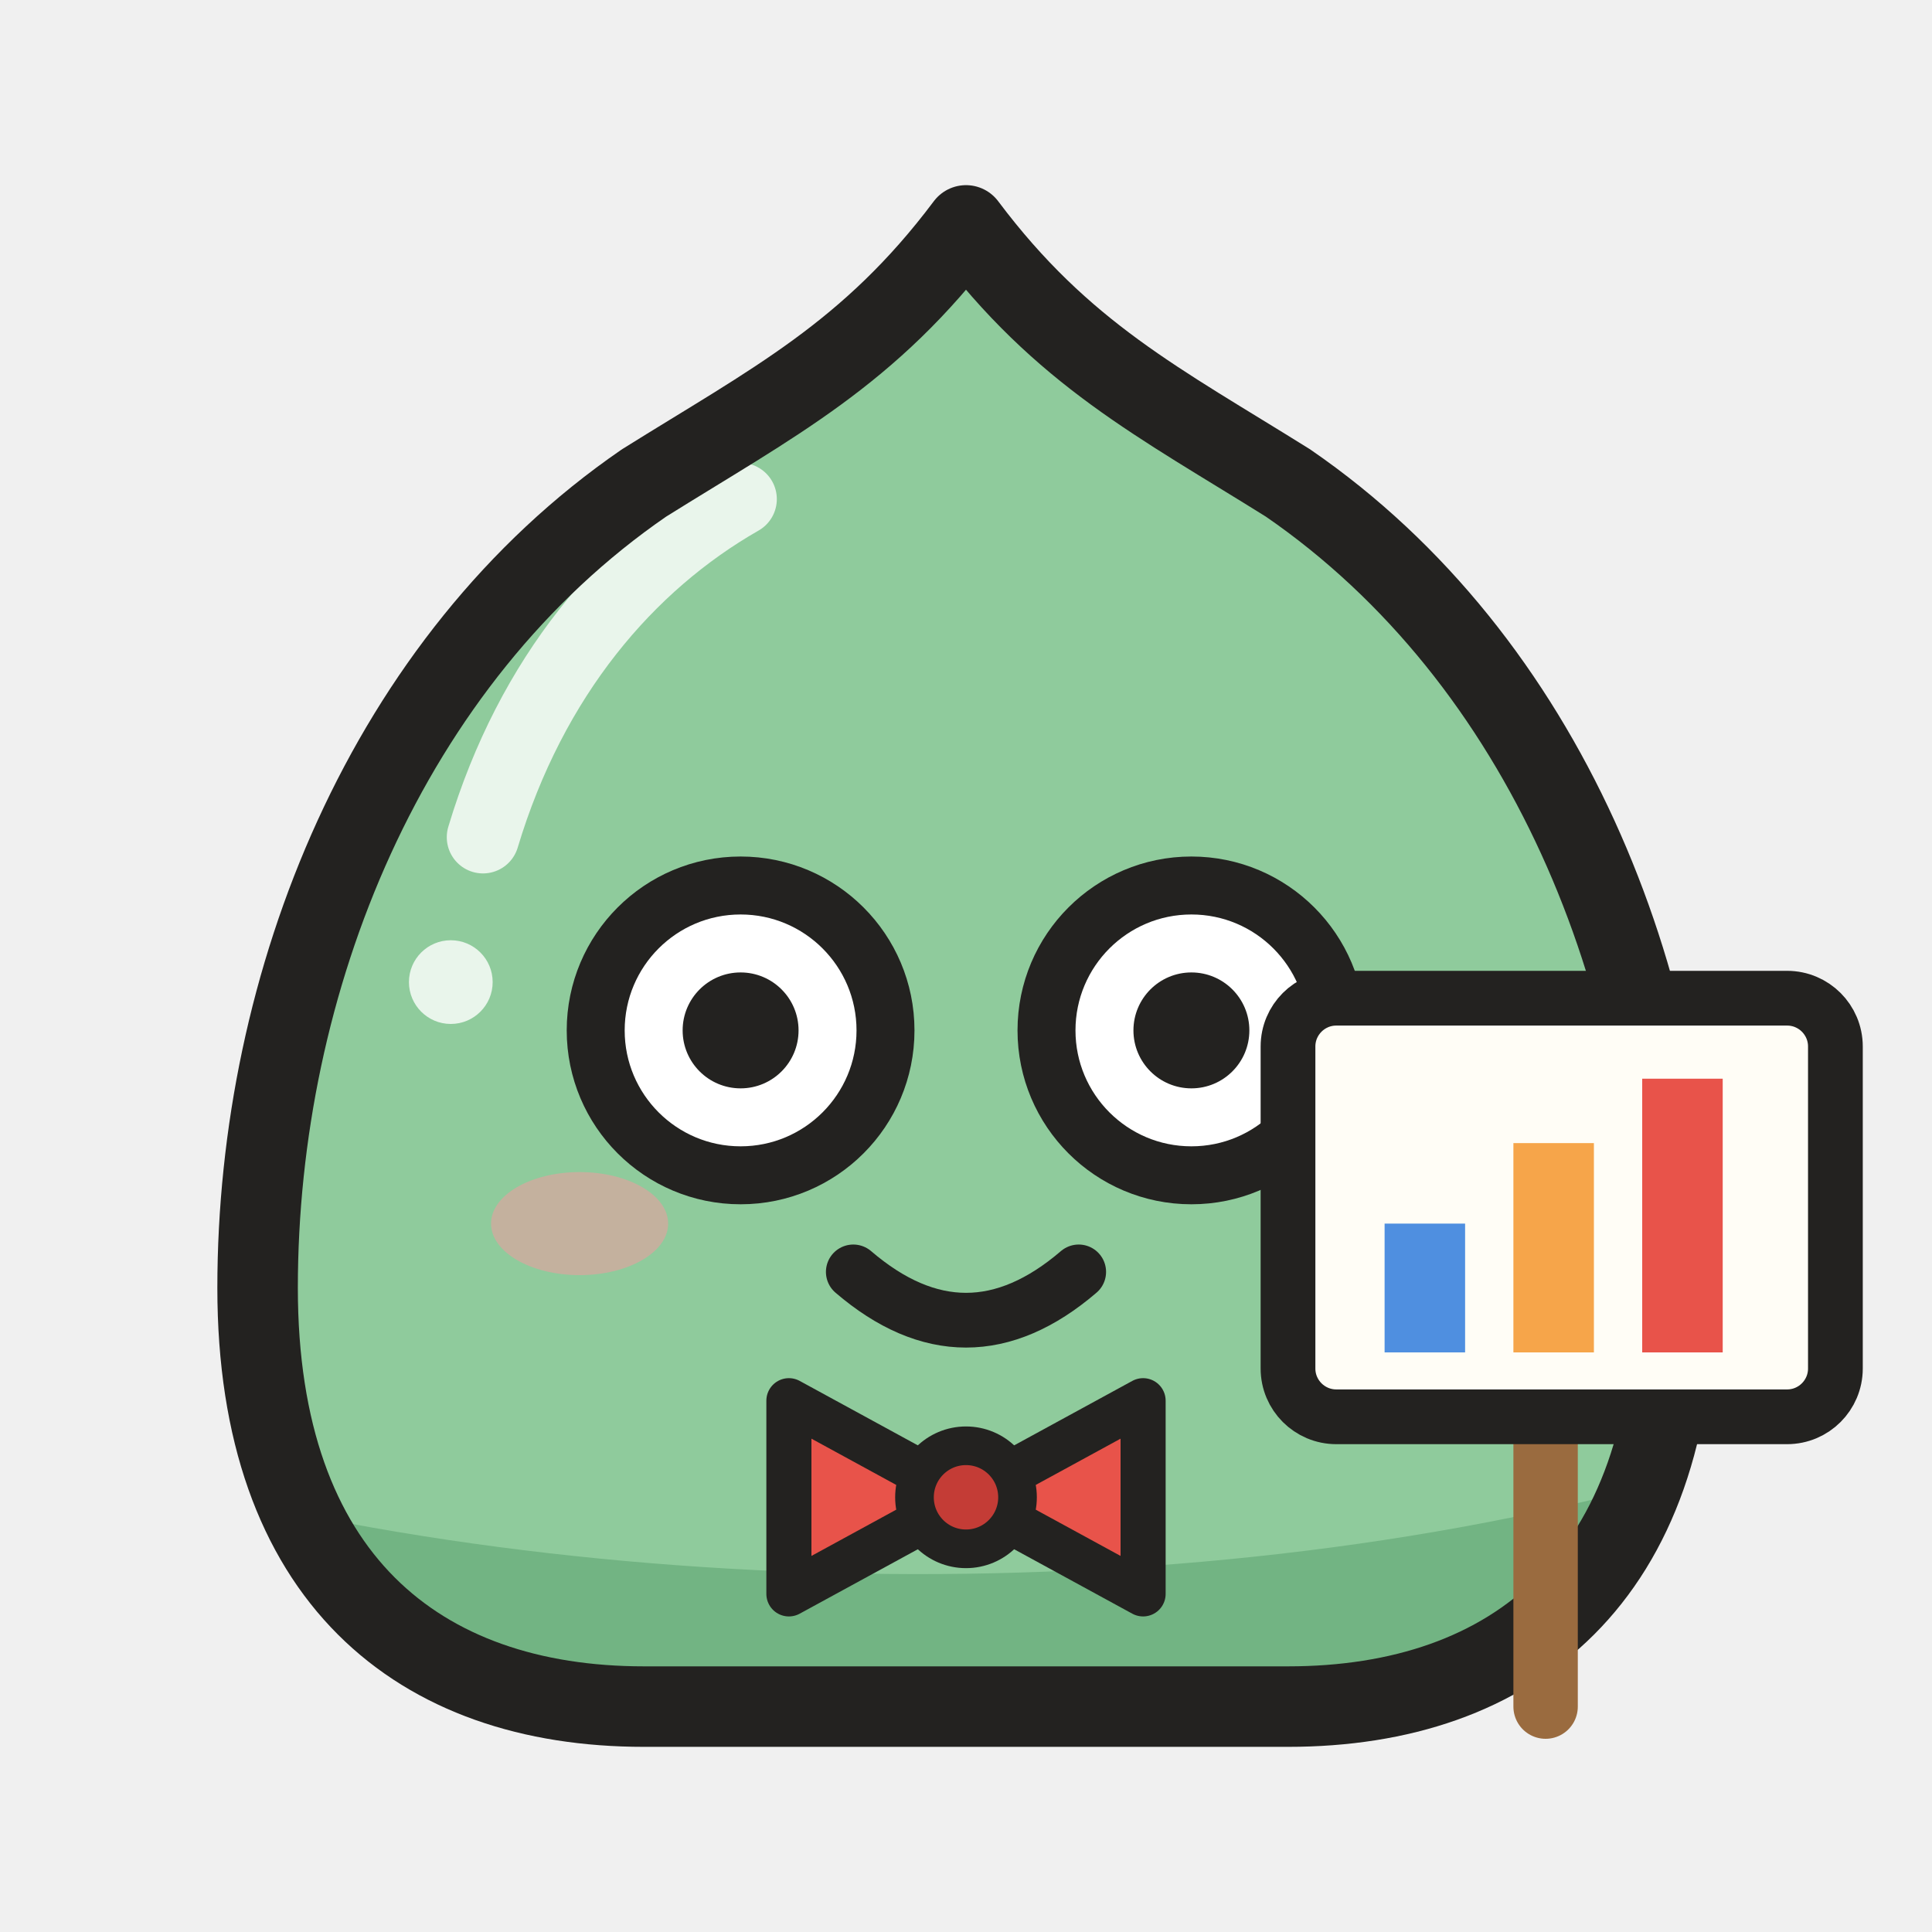
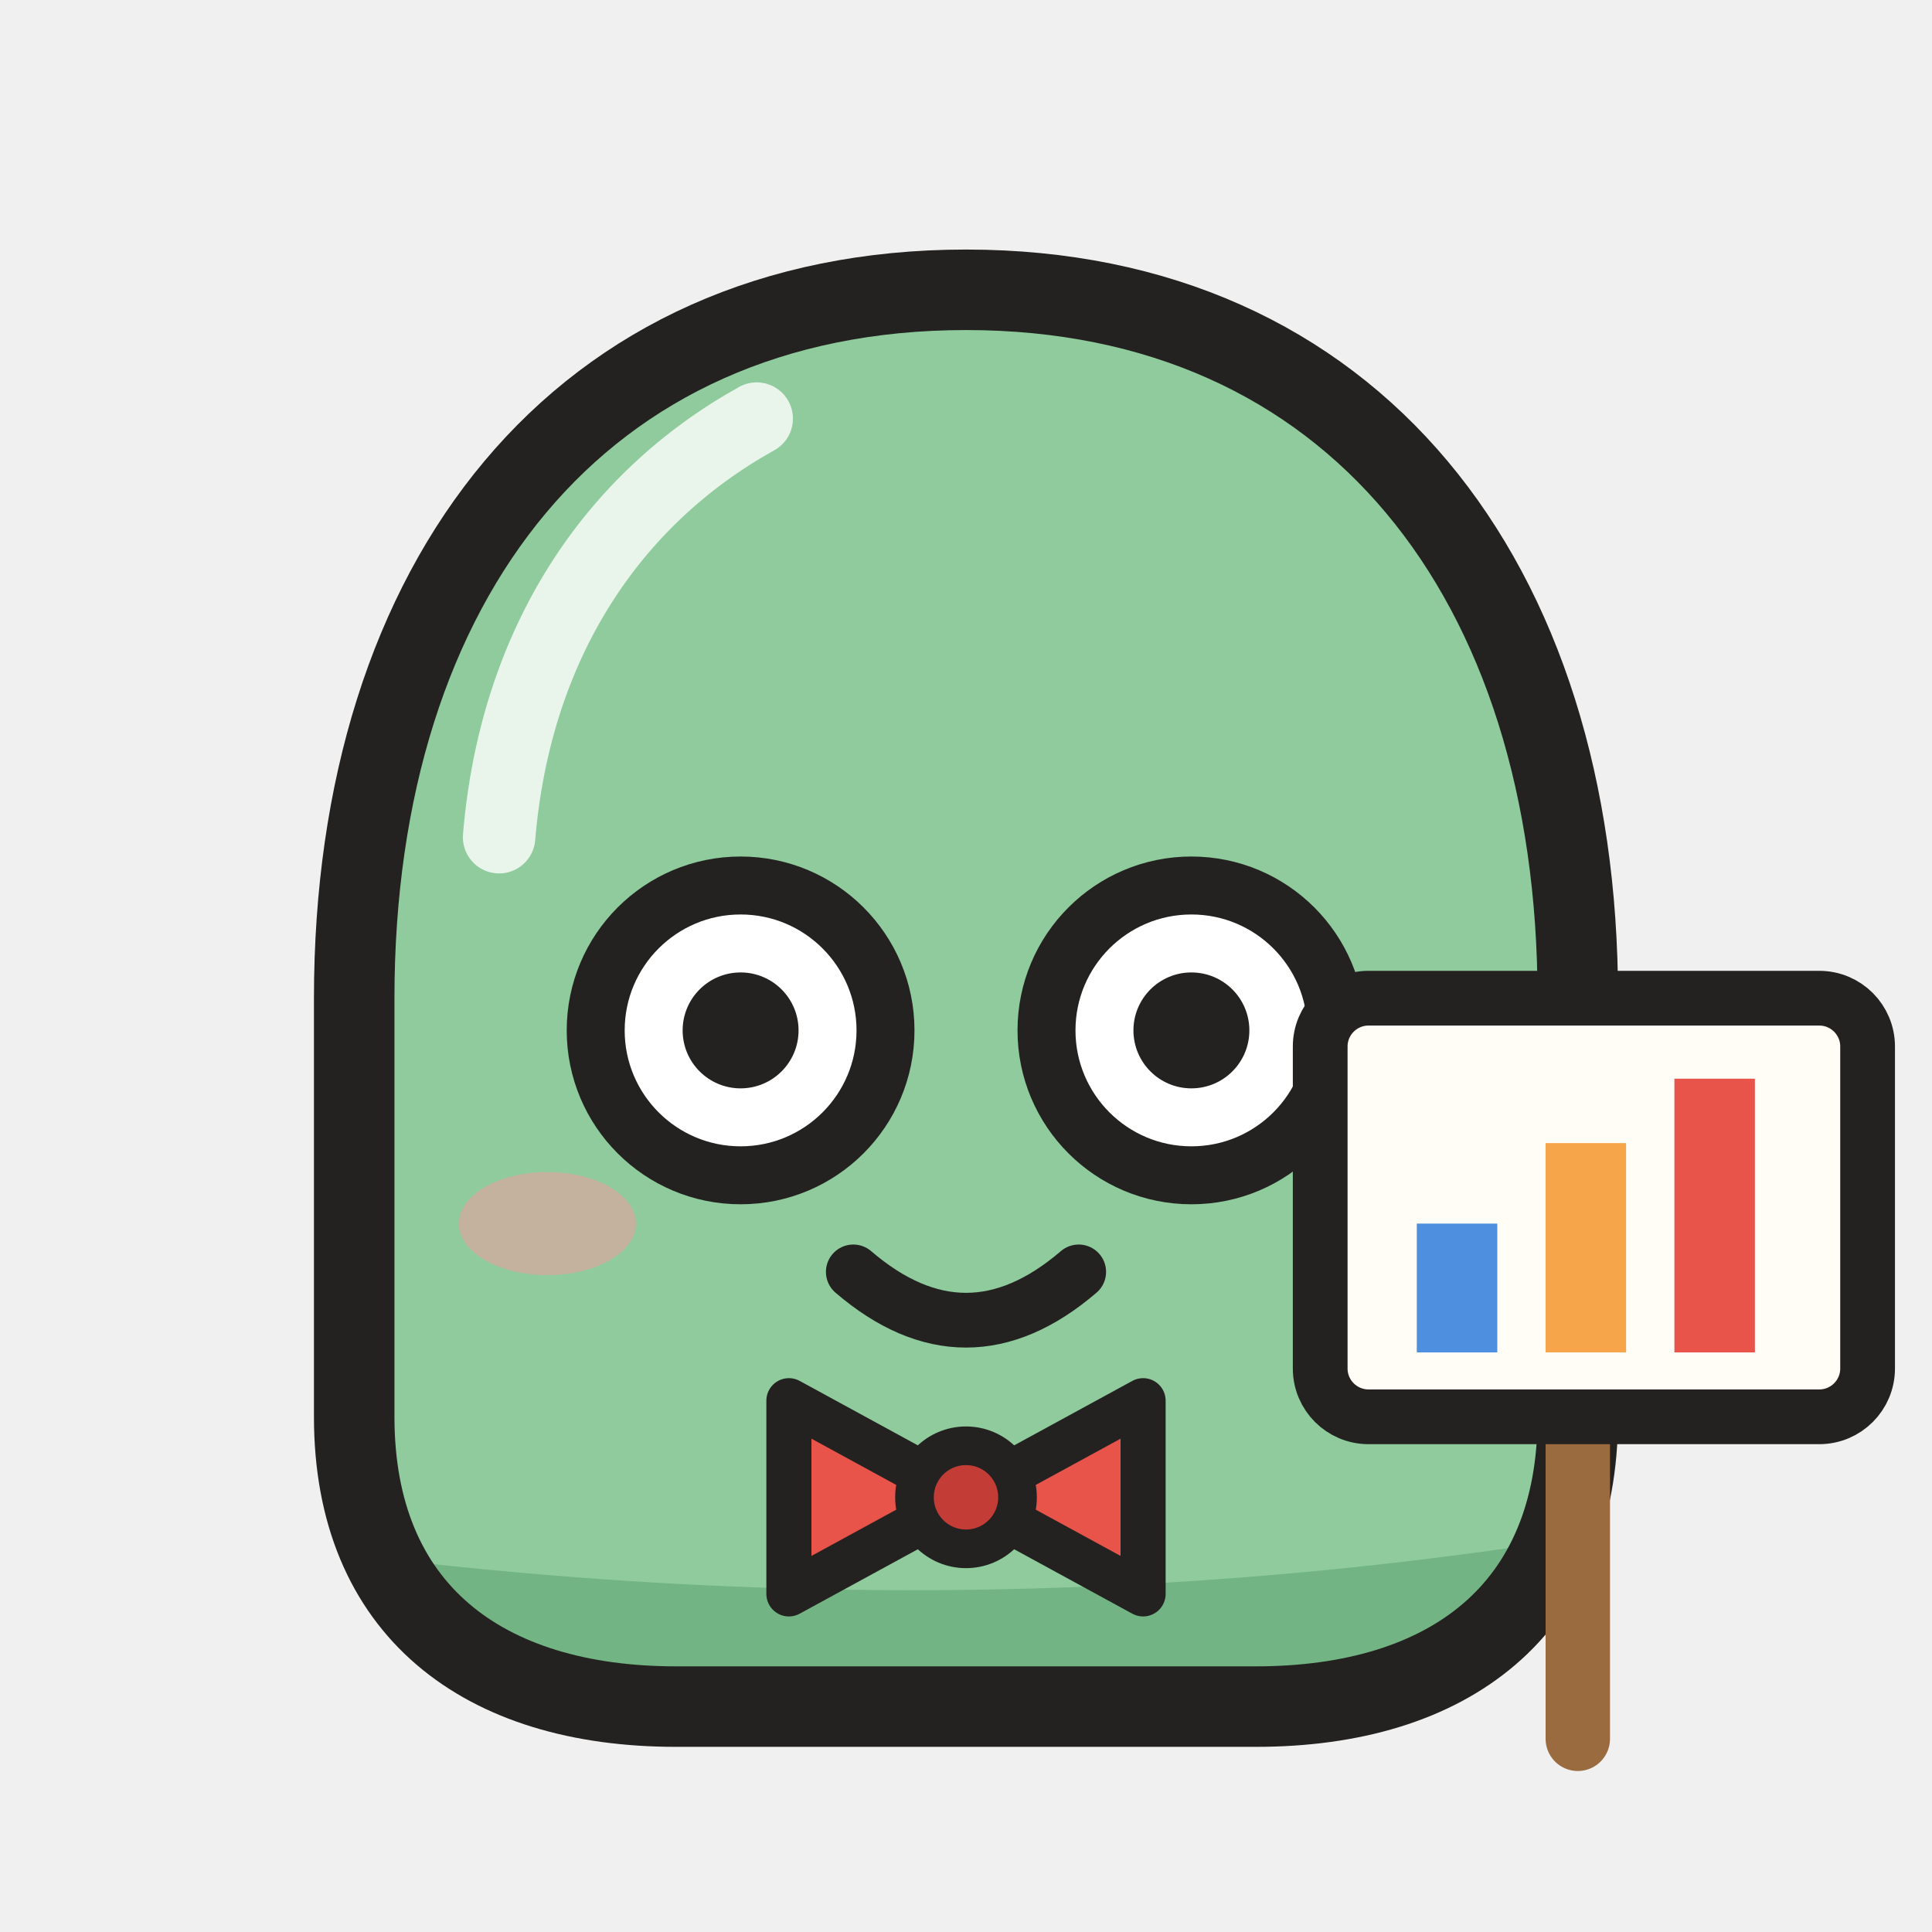
<svg xmlns="http://www.w3.org/2000/svg" viewBox="0 0 120 120" width="120" height="120">
  <defs>
    <clipPath id="b">
-       <path d="M60 14 C66 22 72 25 80 30 C96 41 104 61 104 80 C104 98 94 106 80 106 L40 106 C26 106 16 98 16 80 C16 61 24 41 40 30 C48 25 54 22 60 14 Z" />
+       <path d="M60 18 C84 18 98 36 98 62 L98 88 C98 100 90 106 78 106 L42 106 C30 106 22 100 22 88 L22 62 C22 36 36 18 60 18 Z" />
    </clipPath>
  </defs>
  <g transform="translate(60 106)">
    <g>
      <animateTransform attributeName="transform" type="scale" values="1 1;1.035 .965;1 1" keyTimes="0;.5;1" dur="2.6s" repeatCount="indefinite" calcMode="spline" keySplines=".45 0 .55 1;.45 0 .55 1" />
      <g transform="translate(-60 -106)">
-         <path d="M60 14 C66 22 72 25 80 30 C96 41 104 61 104 80 C104 98 94 106 80 106 L40 106 C26 106 16 98 16 80 C16 61 24 41 40 30 C48 25 54 22 60 14 Z" fill="#8fcb9c" />
+         <path d="M60 18 C84 18 98 36 98 62 L98 88 C98 100 90 106 78 106 L42 106 C30 106 22 100 22 88 L22 62 C22 36 36 18 60 18 Z" fill="#8fcb9c" />
        <g clip-path="url(#b)">
-           <path d="M10 92 C40 100 80 100 110 90 L110 120 L10 120 Z" fill="#72b483" />
+           <path d="M0 93 C40 101 80 101 120 91 L120 120 L0 120 Z" fill="#72b483" />
        </g>
-         <path d="M30 52 C33 42 39 35 46 31" fill="none" stroke="#fff" stroke-width="4.5" stroke-linecap="round" opacity=".8" />
-         <circle cx="28" cy="61" r="2.6" fill="#fff" opacity=".8" />
-         <path d="M60 14 C66 22 72 25 80 30 C96 41 104 61 104 80 C104 98 94 106 80 106 L40 106 C26 106 16 98 16 80 C16 61 24 41 40 30 C48 25 54 22 60 14 Z" fill="none" stroke="#232220" stroke-width="5" stroke-linejoin="round" />
-         <circle cx="46" cy="64" r="9" fill="#fff" stroke="#232220" stroke-width="3.6" />
-         <circle cx="46" cy="64" r="3.6" fill="#232220" />
-         <circle cx="74" cy="64" r="9" fill="#fff" stroke="#232220" stroke-width="3.6" />
-         <circle cx="74" cy="64" r="3.6" fill="#232220" />
-         <ellipse cx="36" cy="76" rx="5.5" ry="3.2" fill="#f19aa0" opacity=".55" />
-         <ellipse cx="84" cy="76" rx="5.5" ry="3.2" fill="#f19aa0" opacity=".55" />
-         <path d="M53 79 Q60 85 67 79" fill="none" stroke="#232220" stroke-width="3.4" stroke-linecap="round" />
-         <path d="M60 93 L49 87 L49 99 Z M60 93 L71 87 L71 99 Z" fill="#e8534a" stroke="#232220" stroke-width="2.8" stroke-linejoin="round" />
-         <circle cx="60" cy="93" r="3.2" fill="#c43c36" stroke="#232220" stroke-width="2.4" />
+         <path d="M31 52 C32 40 38 31 47 26" fill="none" stroke="#fff" stroke-width="4.5" stroke-linecap="round" opacity=".8" />
+         <path d="M60 18 C84 18 98 36 98 62 L98 88 C98 100 90 106 78 106 L42 106 C30 106 22 100 22 88 L22 62 C22 36 36 18 60 18 Z" fill="none" stroke="#232220" stroke-width="5" stroke-linejoin="round" />
+         <g transform="translate(0 0)">
+           <circle cx="46" cy="64" r="9" fill="#fff" stroke="#232220" stroke-width="3.6" />
+           <circle cx="46" cy="64" r="3.6" fill="#232220" />
+           <circle cx="74" cy="64" r="9" fill="#fff" stroke="#232220" stroke-width="3.6" />
+           <circle cx="74" cy="64" r="3.6" fill="#232220" />
+           <ellipse cx="34" cy="76" rx="5.5" ry="3.2" fill="#f19aa0" opacity=".55" />
+           <ellipse cx="86" cy="76" rx="5.5" ry="3.2" fill="#f19aa0" opacity=".55" />
+           <path d="M53 79 Q60 85 67 79" fill="none" stroke="#232220" stroke-width="3.4" stroke-linecap="round" />
+           <path d="M60 93 L49 87 L49 99 Z M60 93 L71 87 L71 99 Z" fill="#e8534a" stroke="#232220" stroke-width="2.8" stroke-linejoin="round" />
+           <circle cx="60" cy="93" r="3.2" fill="#c43c36" stroke="#232220" stroke-width="2.4" />
+         </g>
+         <g transform="translate(0 0)" />
      </g>
    </g>
  </g>
-   <path d="M96 106 V86" stroke="#9a6b3f" stroke-width="4" stroke-linecap="round" />
-   <rect x="80" y="62" width="34" height="26" rx="3" fill="#fffdf6" stroke="#232220" stroke-width="3.4" />
-   <rect x="86" y="76" width="5" height="8" fill="#4f8fe0" />
-   <rect x="94" y="71" width="5" height="13" fill="#f6a54a" />
-   <rect x="102" y="67" width="5" height="17" fill="#e8534a" />
+   <path d="M98 108 V86" stroke="#9a6b3f" stroke-width="4" stroke-linecap="round" />
+   <rect x="82" y="62" width="34" height="26" rx="3" fill="#fffdf6" stroke="#232220" stroke-width="3.4" />
+   <rect x="88" y="76" width="5" height="8" fill="#4f8fe0" />
+   <rect x="96" y="71" width="5" height="13" fill="#f6a54a" />
+   <rect x="104" y="67" width="5" height="17" fill="#e8534a" />
</svg>
